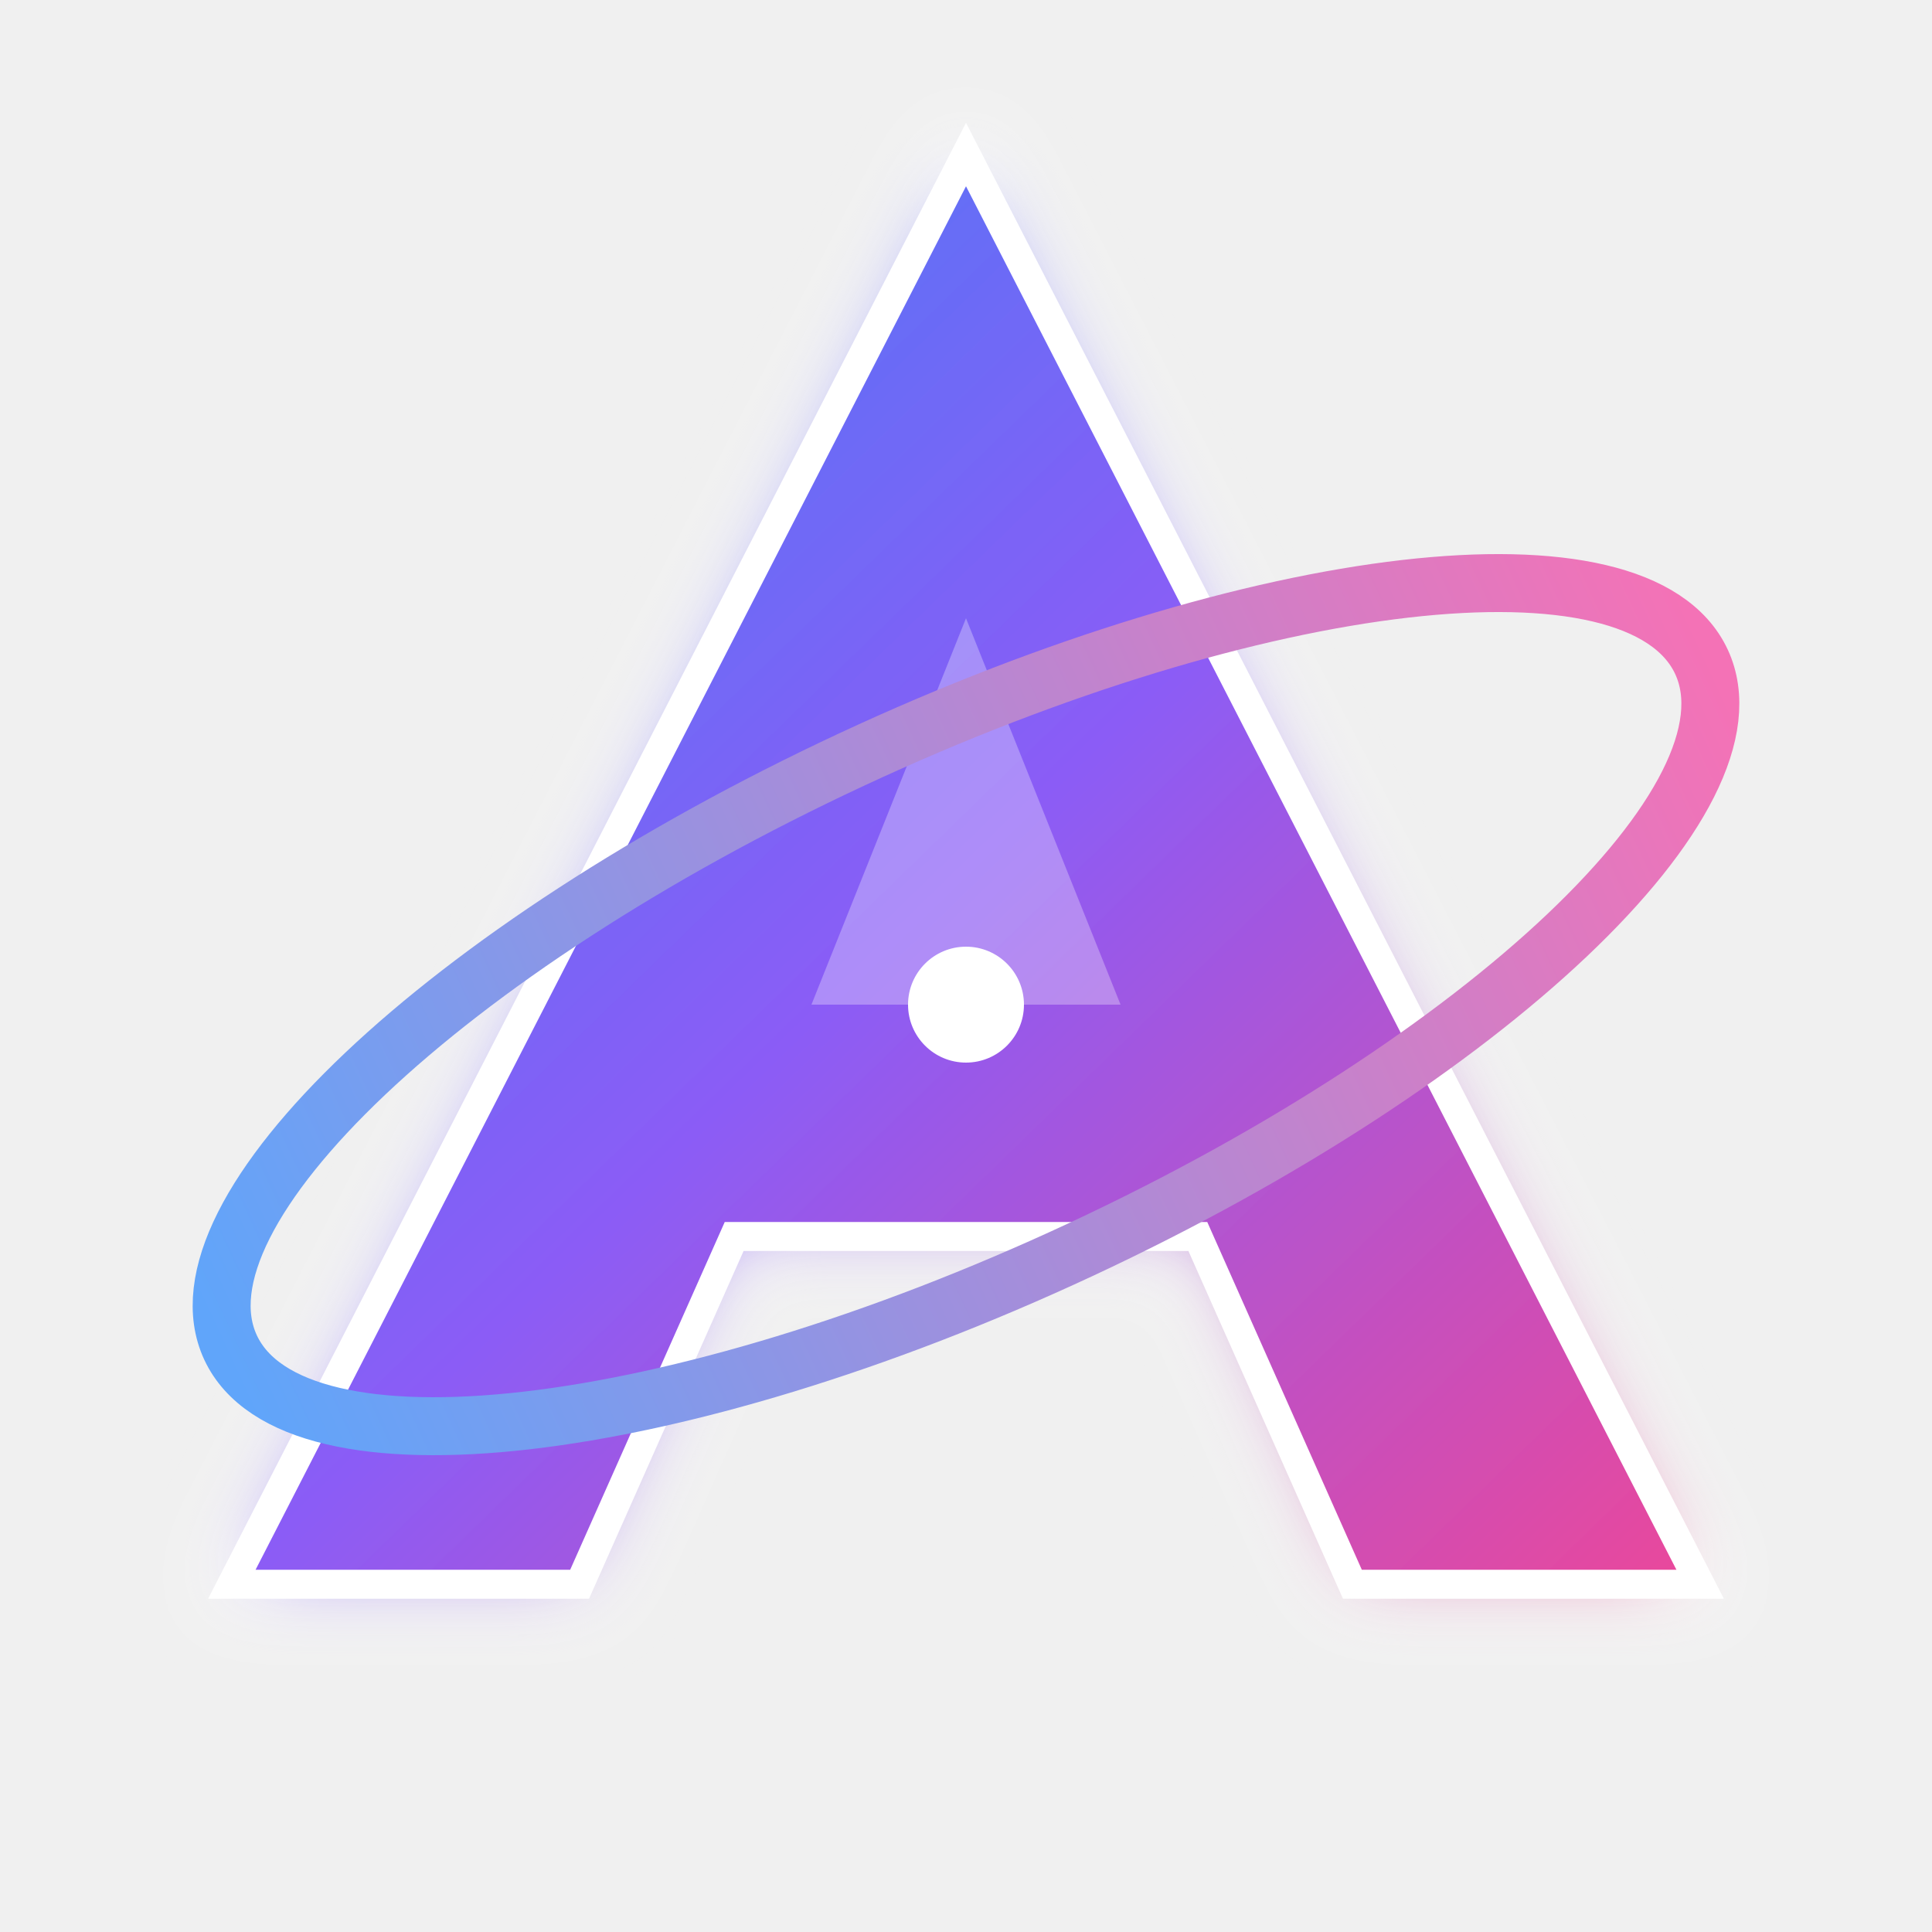
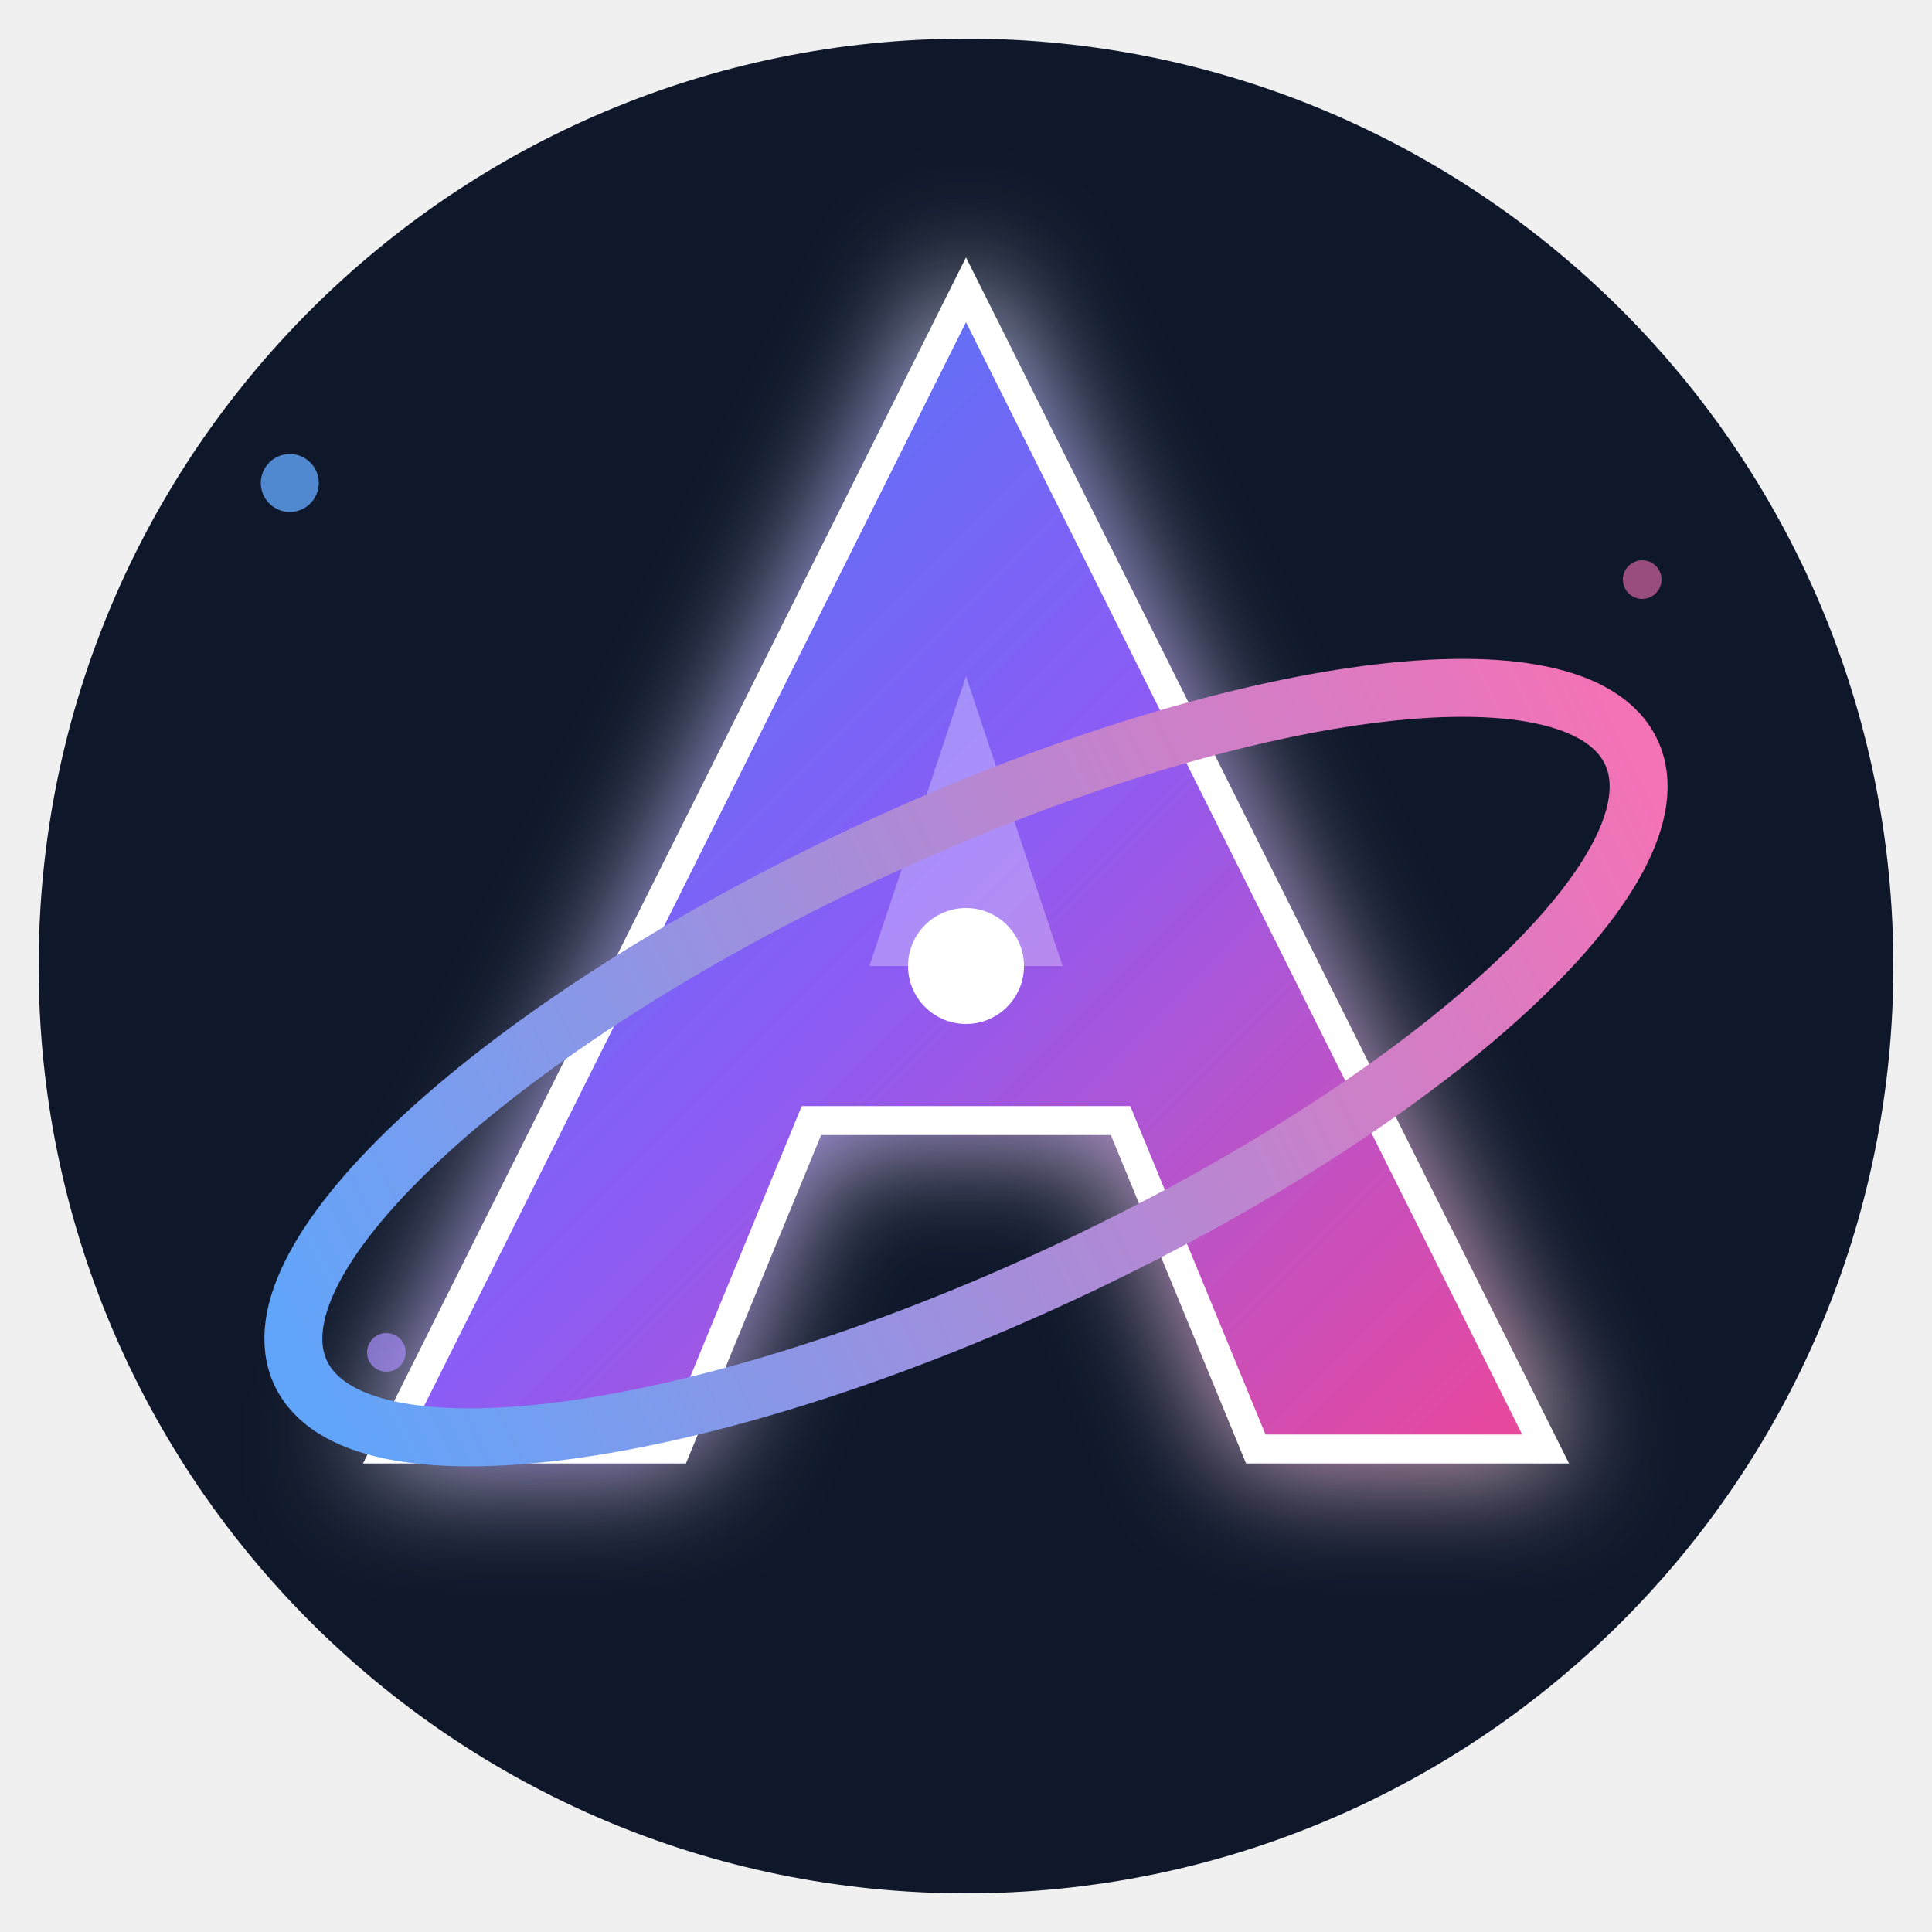
<svg xmlns="http://www.w3.org/2000/svg" viewBox="0 0 100 100" width="100" height="100">
  <defs>
-     <linearGradient id="g" x1="0%" y1="0%" x2="100%" y2="100%">
+     <linearGradient id="mainGradient" x1="0%" y1="0%" x2="100%" y2="100%">
      <stop offset="0%" stop-color="#3B82F6" />
      <stop offset="50%" stop-color="#8B5CF6" />
      <stop offset="100%" stop-color="#EC4899" />
    </linearGradient>
-     <linearGradient id="o" x1="0%" y1="0%" x2="100%" y2="0%">
+     <linearGradient id="orbitGradient" x1="0%" y1="0%" x2="100%" y2="0%">
      <stop offset="0%" stop-color="#60A5FA" />
      <stop offset="100%" stop-color="#F472B6" />
    </linearGradient>
-     <filter id="s">
-       <feGaussianBlur stdDeviation="2" result="b" />
+     <filter id="glow" x="-50%" y="-50%" width="200%" height="200%">
+       <feGaussianBlur stdDeviation="3" result="coloredBlur" />
      <feMerge>
-         <feMergeNode in="b" />
+         <feMergeNode in="coloredBlur" />
        <feMergeNode in="SourceGraphic" />
      </feMerge>
    </filter>
  </defs>
-   <path d="M50 8 L88 82 H70 L62 64 H38 L30 82 H12 L50 8Z" fill="url(#g)" stroke="white" stroke-width="1.5" filter="url(#s)" />
-   <path d="M50 32 L58 52 H42 L50 32Z" fill="rgba(255,255,255,0.3)" />
-   <ellipse cx="50" cy="52" rx="42" ry="14" fill="none" stroke="url(#o)" stroke-width="3" stroke-linecap="round" transform="rotate(-25 50 52)" />
-   <circle cx="50" cy="52" r="3" fill="white" />
+   <circle cx="50" cy="50" r="48" fill="#0F172A" />
+   <path d="M50 15 L80 75 H65 L58 58 H42 L35 75 H20 L50 15 Z" fill="url(#mainGradient)" stroke="white" stroke-width="1.5" filter="url(#glow)" />
+   <path d="M50 35 L55 50 H45 L50 35 Z" fill="rgba(255,255,255,0.3)" />
+   <ellipse cx="50" cy="55" rx="38" ry="12" fill="none" stroke="url(#orbitGradient)" stroke-width="3" stroke-linecap="round" transform="rotate(-25 50 55)" />
+   <circle cx="50" cy="50" r="3" fill="white" />
+   <circle cx="15" cy="25" r="1.5" fill="#60A5FA" opacity="0.8" />
+   <circle cx="85" cy="30" r="1" fill="#F472B6" opacity="0.6" />
+   <circle cx="20" cy="70" r="1" fill="#A78BFA" opacity="0.7" />
</svg>
